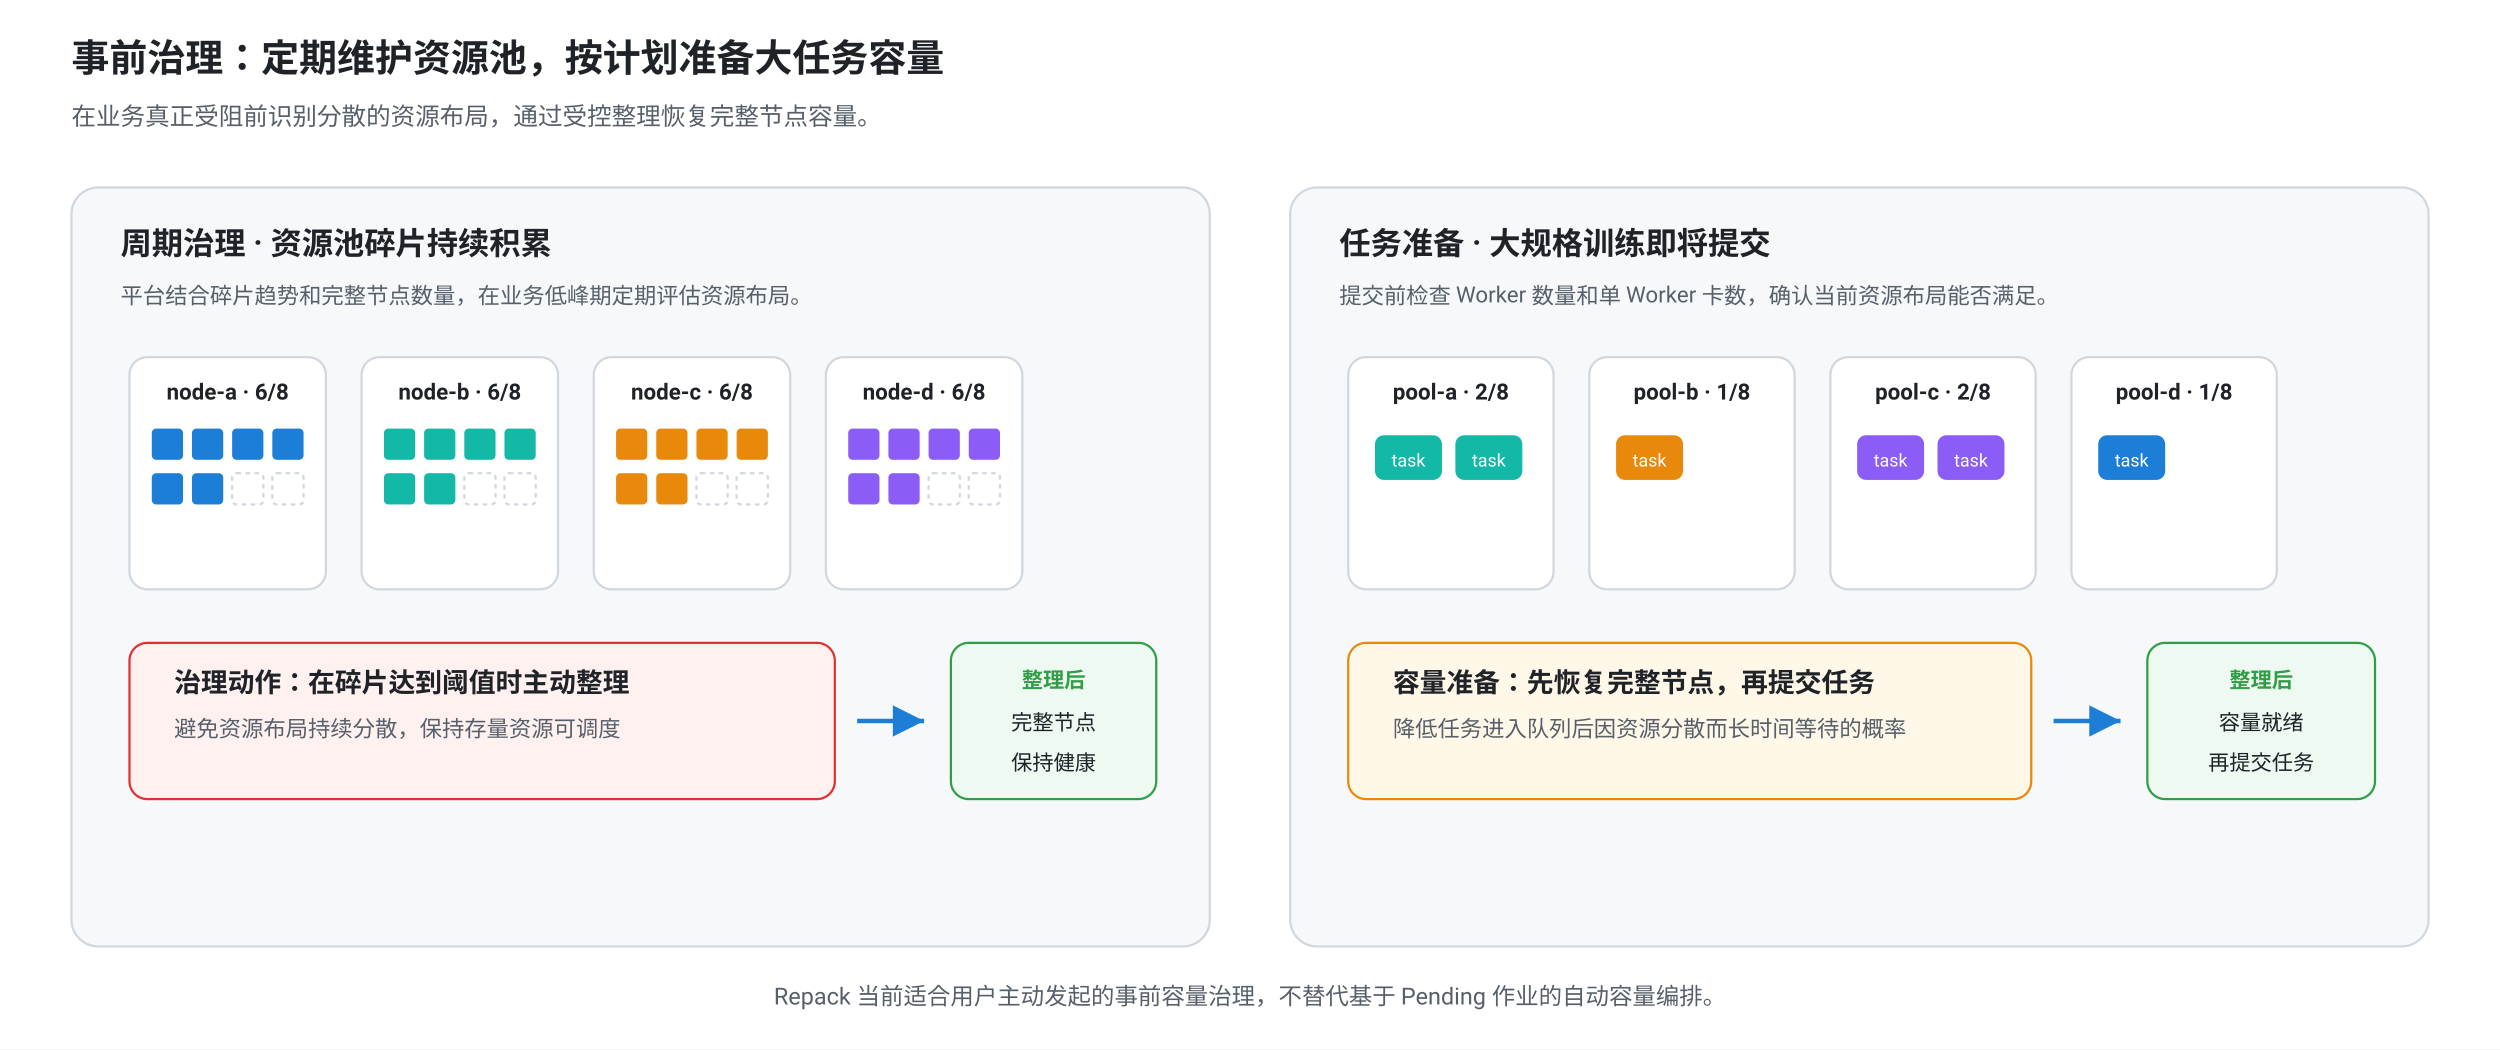
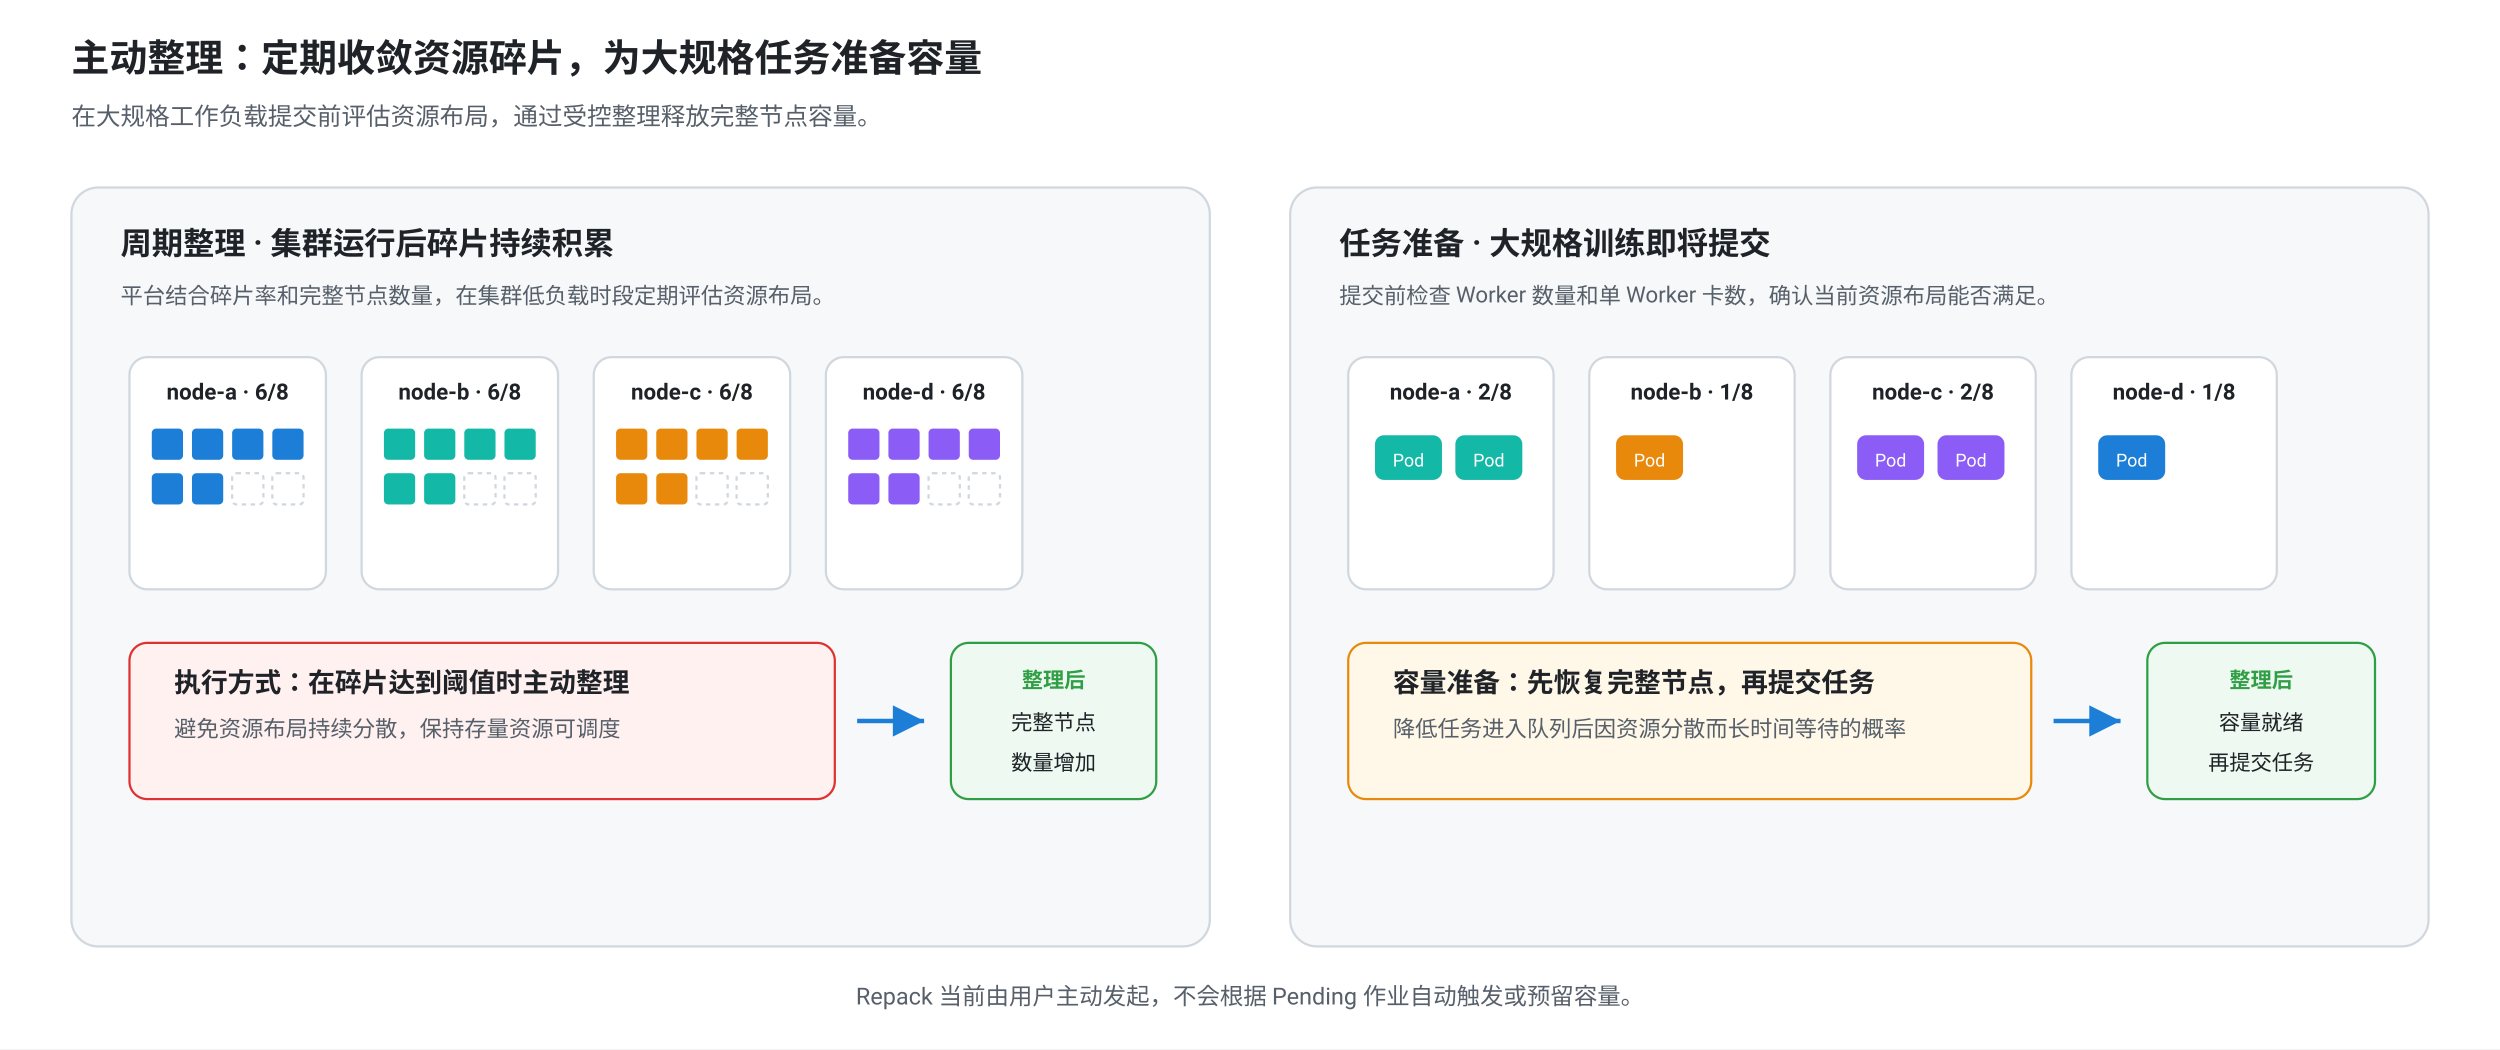
<svg xmlns="http://www.w3.org/2000/svg" viewBox="0 0 1120 470" font-family="-apple-system,BlinkMacSystemFont,'Segoe UI',Roboto,'PingFang SC','Microsoft YaHei',sans-serif" role="img">
  <defs>
    <marker id="a" markerWidth="10" markerHeight="10" refX="7" refY="3.5" orient="auto">
      <path d="M0,0 L7,3.5 L0,7 Z" fill="#1c7ed6" />
    </marker>
  </defs>
  <rect width="1120" height="470" fill="#fff" />
-   <text x="32" y="32" font-size="17" font-weight="700" fill="#1f2328">事前治理：定期维护资源池，按计划准备大任务容量</text>
-   <text x="32" y="56" font-size="11" fill="#57606a">在业务真正受阻前识别分散的资源布局，通过受控整理恢复完整节点容量。</text>
+   <text x="32" y="32" font-size="17" font-weight="700" fill="#1f2328">主动整理：定期收敛资源碎片，为大规格任务准备容量</text>
+   <text x="32" y="56" font-size="11" fill="#57606a">在大规格工作负载提交前评估资源布局，通过受控整理释放完整节点容量。</text>
  <rect x="32" y="84" width="510" height="340" rx="12" fill="#f6f8fa" stroke="#d0d7de" />
-   <text x="54" y="114" font-size="14" font-weight="700" fill="#1f2328">周期治理 · 资源池碎片持续积累</text>
-   <text x="54" y="136" font-size="10" fill="#57606a">平台结合碎片趋势和完整节点数量，在业务低峰期定期评估资源布局。</text>
+   <text x="54" y="114" font-size="14" font-weight="700" fill="#1f2328">周期整理 · 集群运行后碎片持续积累</text>
+   <text x="54" y="136" font-size="10" fill="#57606a">平台结合碎片率和完整节点数量，在集群低负载时段定期评估资源布局。</text>
  <g transform="translate(58,160)">
    <g>
      <rect width="88" height="104" rx="8" fill="#fff" stroke="#d0d7de" />
      <text x="44" y="19" text-anchor="middle" font-size="10" font-weight="700" fill="#1f2328">node-a · 6/8</text>
      <g fill="#1c7ed6">
        <rect x="10" y="32" width="14" height="14" rx="2" />
        <rect x="28" y="32" width="14" height="14" rx="2" />
        <rect x="46" y="32" width="14" height="14" rx="2" />
        <rect x="64" y="32" width="14" height="14" rx="2" />
        <rect x="10" y="52" width="14" height="14" rx="2" />
        <rect x="28" y="52" width="14" height="14" rx="2" />
      </g>
      <g fill="none" stroke="#d0d7de" stroke-dasharray="2 2">
        <rect x="46" y="52" width="14" height="14" rx="2" />
        <rect x="64" y="52" width="14" height="14" rx="2" />
      </g>
    </g>
    <g transform="translate(104,0)">
      <rect width="88" height="104" rx="8" fill="#fff" stroke="#d0d7de" />
      <text x="44" y="19" text-anchor="middle" font-size="10" font-weight="700" fill="#1f2328">node-b · 6/8</text>
      <g fill="#14b8a6">
        <rect x="10" y="32" width="14" height="14" rx="2" />
        <rect x="28" y="32" width="14" height="14" rx="2" />
        <rect x="46" y="32" width="14" height="14" rx="2" />
        <rect x="64" y="32" width="14" height="14" rx="2" />
        <rect x="10" y="52" width="14" height="14" rx="2" />
        <rect x="28" y="52" width="14" height="14" rx="2" />
      </g>
      <g fill="none" stroke="#d0d7de" stroke-dasharray="2 2">
        <rect x="46" y="52" width="14" height="14" rx="2" />
        <rect x="64" y="52" width="14" height="14" rx="2" />
      </g>
    </g>
    <g transform="translate(208,0)">
      <rect width="88" height="104" rx="8" fill="#fff" stroke="#d0d7de" />
      <text x="44" y="19" text-anchor="middle" font-size="10" font-weight="700" fill="#1f2328">node-c · 6/8</text>
      <g fill="#e8890c">
        <rect x="10" y="32" width="14" height="14" rx="2" />
        <rect x="28" y="32" width="14" height="14" rx="2" />
        <rect x="46" y="32" width="14" height="14" rx="2" />
        <rect x="64" y="32" width="14" height="14" rx="2" />
        <rect x="10" y="52" width="14" height="14" rx="2" />
        <rect x="28" y="52" width="14" height="14" rx="2" />
      </g>
      <g fill="none" stroke="#d0d7de" stroke-dasharray="2 2">
        <rect x="46" y="52" width="14" height="14" rx="2" />
        <rect x="64" y="52" width="14" height="14" rx="2" />
      </g>
    </g>
    <g transform="translate(312,0)">
      <rect width="88" height="104" rx="8" fill="#fff" stroke="#d0d7de" />
      <text x="44" y="19" text-anchor="middle" font-size="10" font-weight="700" fill="#1f2328">node-d · 6/8</text>
      <g fill="#8b5cf6">
        <rect x="10" y="32" width="14" height="14" rx="2" />
        <rect x="28" y="32" width="14" height="14" rx="2" />
        <rect x="46" y="32" width="14" height="14" rx="2" />
        <rect x="64" y="32" width="14" height="14" rx="2" />
        <rect x="10" y="52" width="14" height="14" rx="2" />
        <rect x="28" y="52" width="14" height="14" rx="2" />
      </g>
      <g fill="none" stroke="#d0d7de" stroke-dasharray="2 2">
        <rect x="46" y="52" width="14" height="14" rx="2" />
        <rect x="64" y="52" width="14" height="14" rx="2" />
      </g>
    </g>
  </g>
  <rect x="58" y="288" width="316" height="70" rx="8" fill="#fff1f0" stroke="#e03131" />
-   <text x="78" y="310" font-size="12" font-weight="700" fill="#1f2328">治理动作：在碎片达到阈值时主动整理</text>
+   <text x="78" y="310" font-size="12" font-weight="700" fill="#1f2328">执行方式：在碎片达到阈值时主动整理</text>
  <text x="78" y="330" font-size="10" fill="#57606a">避免资源布局持续分散，保持存量资源可调度</text>
  <path d="M384,323 L414,323" fill="none" stroke="#1c7ed6" stroke-width="2" marker-end="url(#a)" />
  <rect x="426" y="288" width="92" height="70" rx="8" fill="#edf9f1" stroke="#2f9e44" />
  <text x="472" y="308" text-anchor="middle" font-size="9.5" font-weight="700" fill="#2f9e44">整理后</text>
  <text x="472" y="327" text-anchor="middle" font-size="9.5" fill="#1f2328">完整节点</text>
-   <text x="472" y="345" text-anchor="middle" font-size="9.5" fill="#1f2328">保持健康</text>
+   <text x="472" y="345" text-anchor="middle" font-size="9.5" fill="#1f2328">数量增加</text>
  <rect x="578" y="84" width="510" height="340" rx="12" fill="#f6f8fa" stroke="#d0d7de" />
  <text x="600" y="114" font-size="14" font-weight="700" fill="#1f2328">任务准备 · 大规格训练即将提交</text>
  <text x="600" y="136" font-size="10" fill="#57606a">提交前检查 Worker 数量和单 Worker 卡数，确认当前资源布局能否满足。</text>
  <g transform="translate(604,160)">
    <g>
      <rect width="92" height="104" rx="8" fill="#fff" stroke="#d0d7de" />
-       <text x="46" y="19" text-anchor="middle" font-size="10" font-weight="700" fill="#1f2328">pool-a · 2/8</text>
+       <text x="46" y="19" text-anchor="middle" font-size="10" font-weight="700" fill="#1f2328">node-a · 2/8</text>
      <rect x="12" y="35" width="30" height="20" rx="4" fill="#14b8a6" />
-       <text x="27" y="49" text-anchor="middle" font-size="8" fill="#fff">task</text>
+       <text x="27" y="49" text-anchor="middle" font-size="8" fill="#fff">Pod</text>
      <rect x="48" y="35" width="30" height="20" rx="4" fill="#14b8a6" />
-       <text x="63" y="49" text-anchor="middle" font-size="8" fill="#fff">task</text>
+       <text x="63" y="49" text-anchor="middle" font-size="8" fill="#fff">Pod</text>
    </g>
    <g transform="translate(108,0)">
      <rect width="92" height="104" rx="8" fill="#fff" stroke="#d0d7de" />
-       <text x="46" y="19" text-anchor="middle" font-size="10" font-weight="700" fill="#1f2328">pool-b · 1/8</text>
+       <text x="46" y="19" text-anchor="middle" font-size="10" font-weight="700" fill="#1f2328">node-b · 1/8</text>
      <rect x="12" y="35" width="30" height="20" rx="4" fill="#e8890c" />
-       <text x="27" y="49" text-anchor="middle" font-size="8" fill="#fff">task</text>
+       <text x="27" y="49" text-anchor="middle" font-size="8" fill="#fff">Pod</text>
    </g>
    <g transform="translate(216,0)">
      <rect width="92" height="104" rx="8" fill="#fff" stroke="#d0d7de" />
-       <text x="46" y="19" text-anchor="middle" font-size="10" font-weight="700" fill="#1f2328">pool-c · 2/8</text>
+       <text x="46" y="19" text-anchor="middle" font-size="10" font-weight="700" fill="#1f2328">node-c · 2/8</text>
      <rect x="12" y="35" width="30" height="20" rx="4" fill="#8b5cf6" />
-       <text x="27" y="49" text-anchor="middle" font-size="8" fill="#fff">task</text>
+       <text x="27" y="49" text-anchor="middle" font-size="8" fill="#fff">Pod</text>
      <rect x="48" y="35" width="30" height="20" rx="4" fill="#8b5cf6" />
-       <text x="63" y="49" text-anchor="middle" font-size="8" fill="#fff">task</text>
+       <text x="63" y="49" text-anchor="middle" font-size="8" fill="#fff">Pod</text>
    </g>
    <g transform="translate(324,0)">
      <rect width="92" height="104" rx="8" fill="#fff" stroke="#d0d7de" />
-       <text x="46" y="19" text-anchor="middle" font-size="10" font-weight="700" fill="#1f2328">pool-d · 1/8</text>
+       <text x="46" y="19" text-anchor="middle" font-size="10" font-weight="700" fill="#1f2328">node-d · 1/8</text>
      <rect x="12" y="35" width="30" height="20" rx="4" fill="#1c7ed6" />
-       <text x="27" y="49" text-anchor="middle" font-size="8" fill="#fff">task</text>
+       <text x="27" y="49" text-anchor="middle" font-size="8" fill="#fff">Pod</text>
    </g>
  </g>
  <rect x="604" y="288" width="306" height="70" rx="8" fill="#fff8e8" stroke="#e8890c" />
  <text x="624" y="310" font-size="12" font-weight="700" fill="#1f2328">容量准备：先恢复完整节点，再提交任务</text>
  <text x="624" y="330" font-size="10" fill="#57606a">降低任务进入队列后因资源分散而长时间等待的概率</text>
  <path d="M920,323 L950,323" fill="none" stroke="#1c7ed6" stroke-width="2" marker-end="url(#a)" />
  <rect x="962" y="288" width="102" height="70" rx="8" fill="#edf9f1" stroke="#2f9e44" />
  <text x="1013" y="308" text-anchor="middle" font-size="9.5" font-weight="700" fill="#2f9e44">整理后</text>
  <text x="1013" y="327" text-anchor="middle" font-size="9.5" fill="#1f2328">容量就绪</text>
  <text x="1013" y="345" text-anchor="middle" font-size="9.5" fill="#1f2328">再提交任务</text>
-   <text x="560" y="450" text-anchor="middle" font-size="10.5" fill="#57606a">Repack 当前适合用户主动发起的事前容量治理，不替代基于 Pending 作业的自动容量编排。</text>
+   <text x="560" y="450" text-anchor="middle" font-size="10.5" fill="#57606a">Repack 当前由用户主动发起，不会根据 Pending 作业自动触发或预留容量。</text>
</svg>
